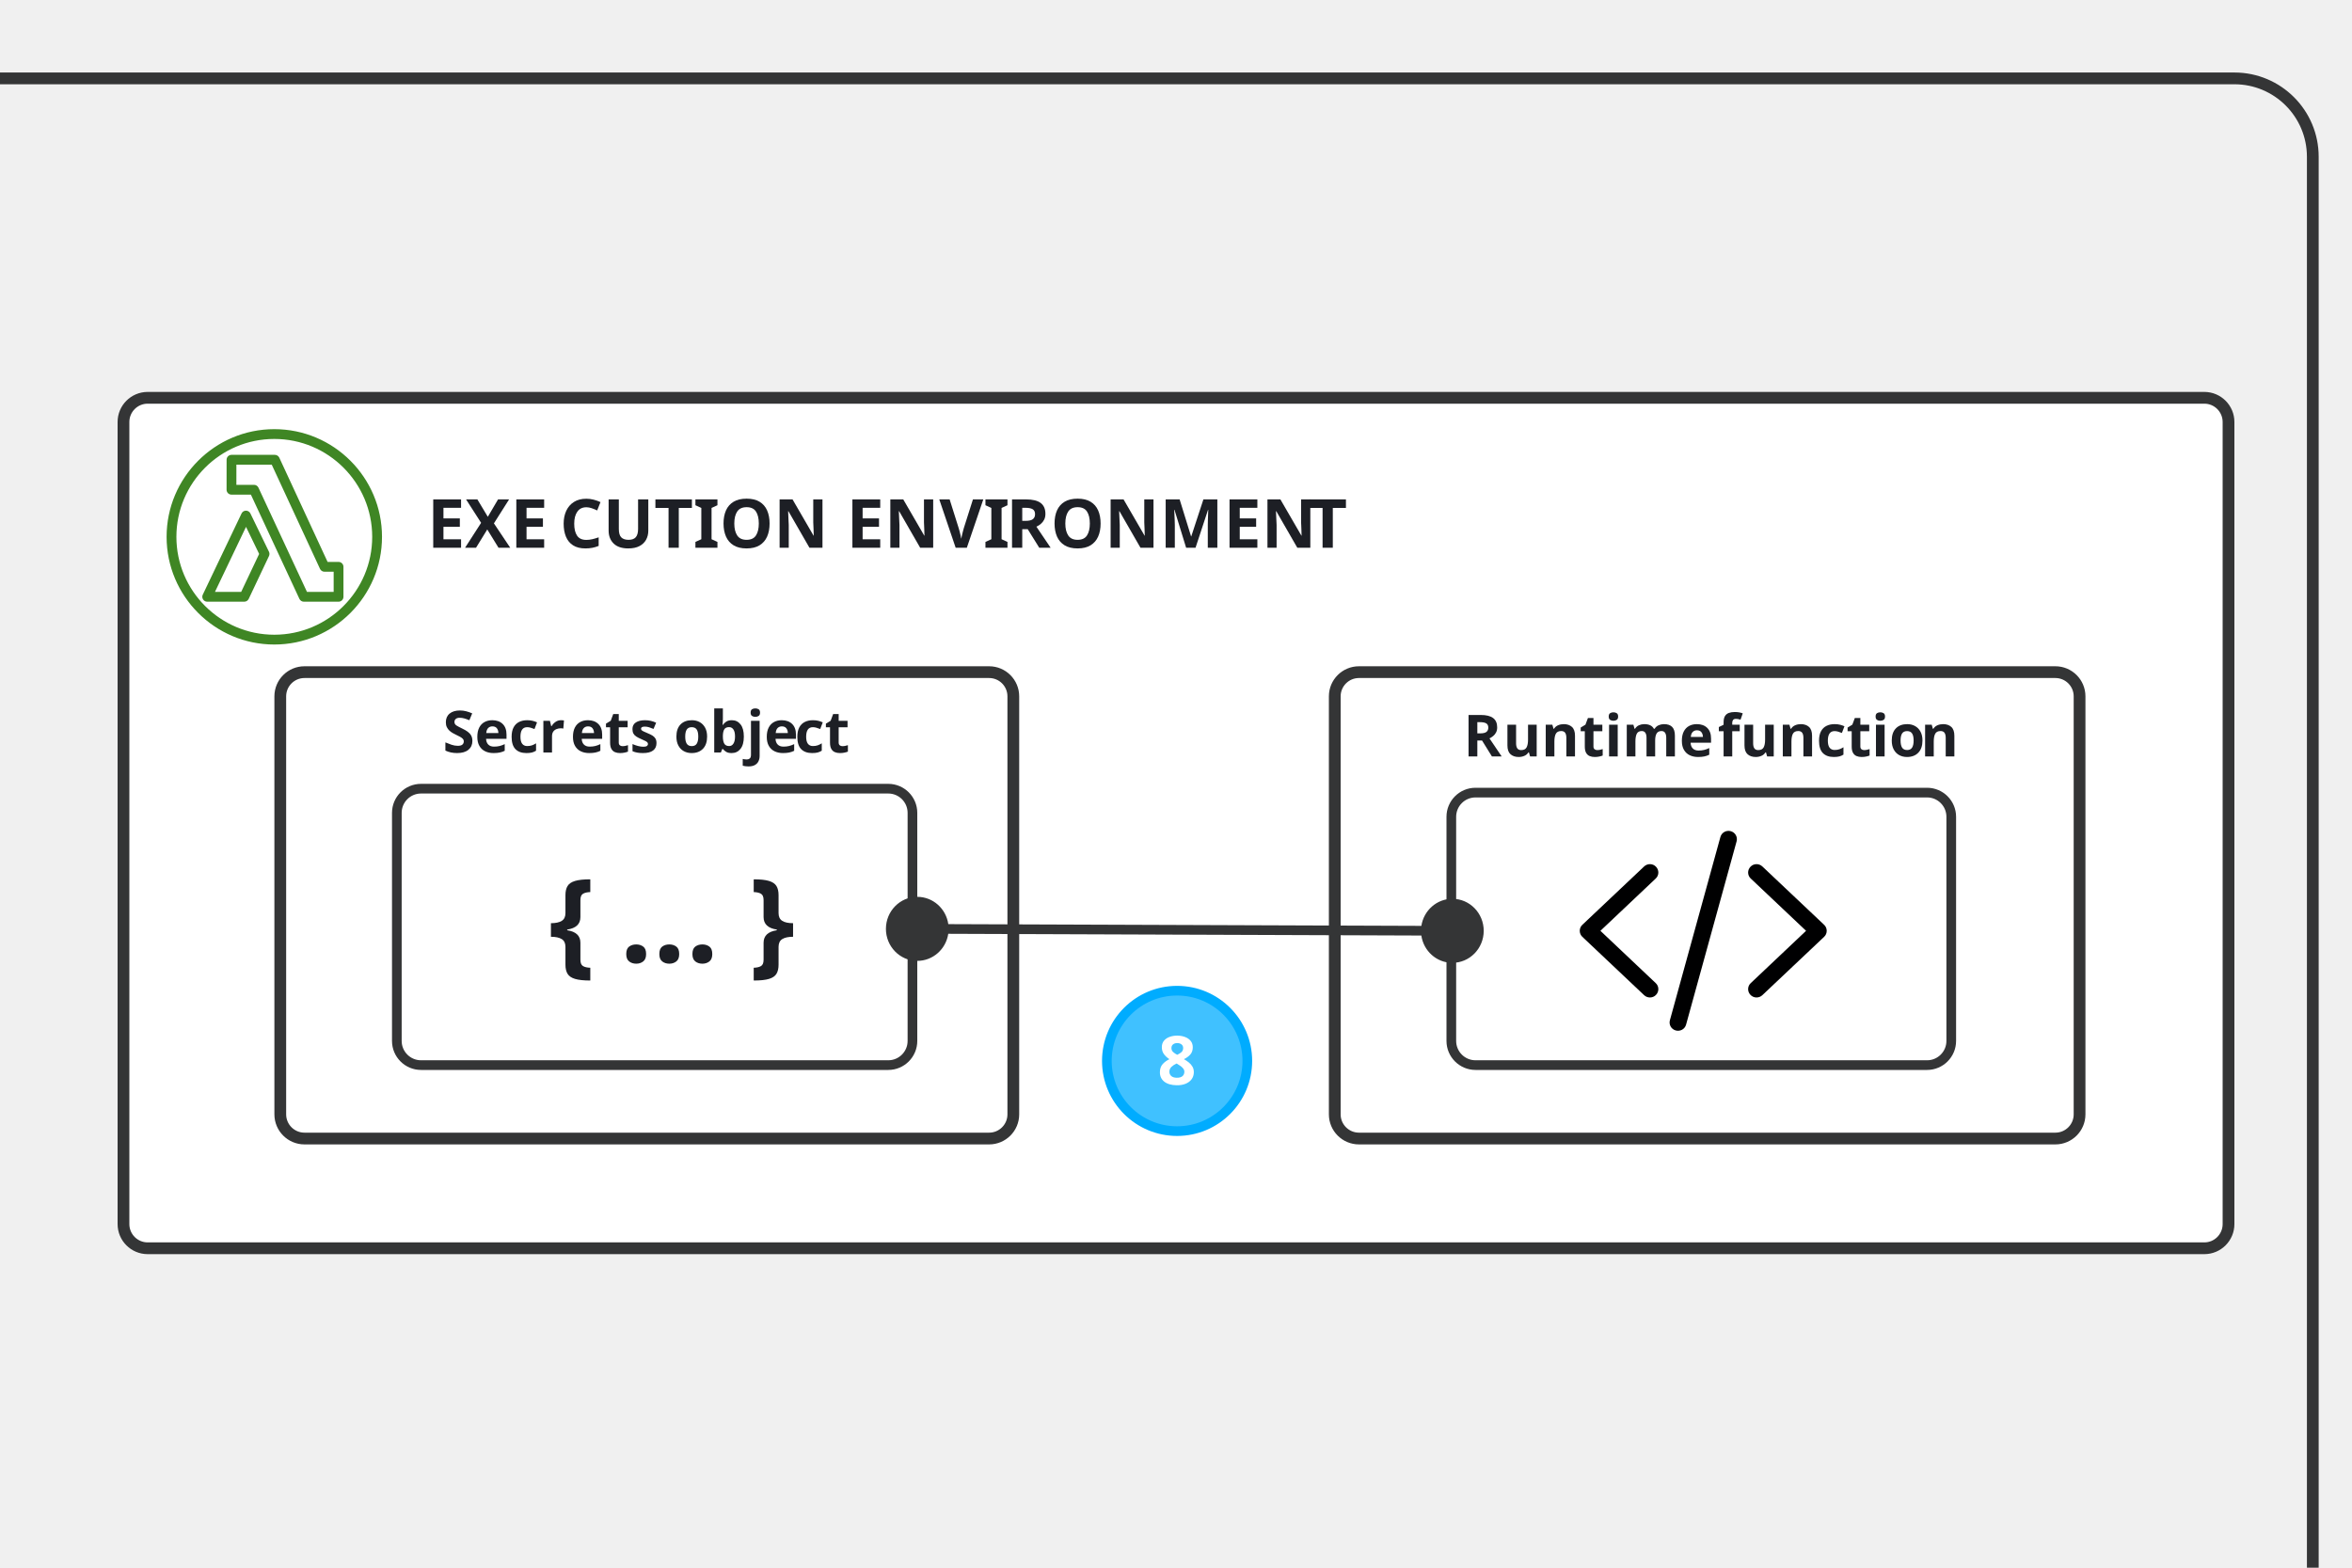
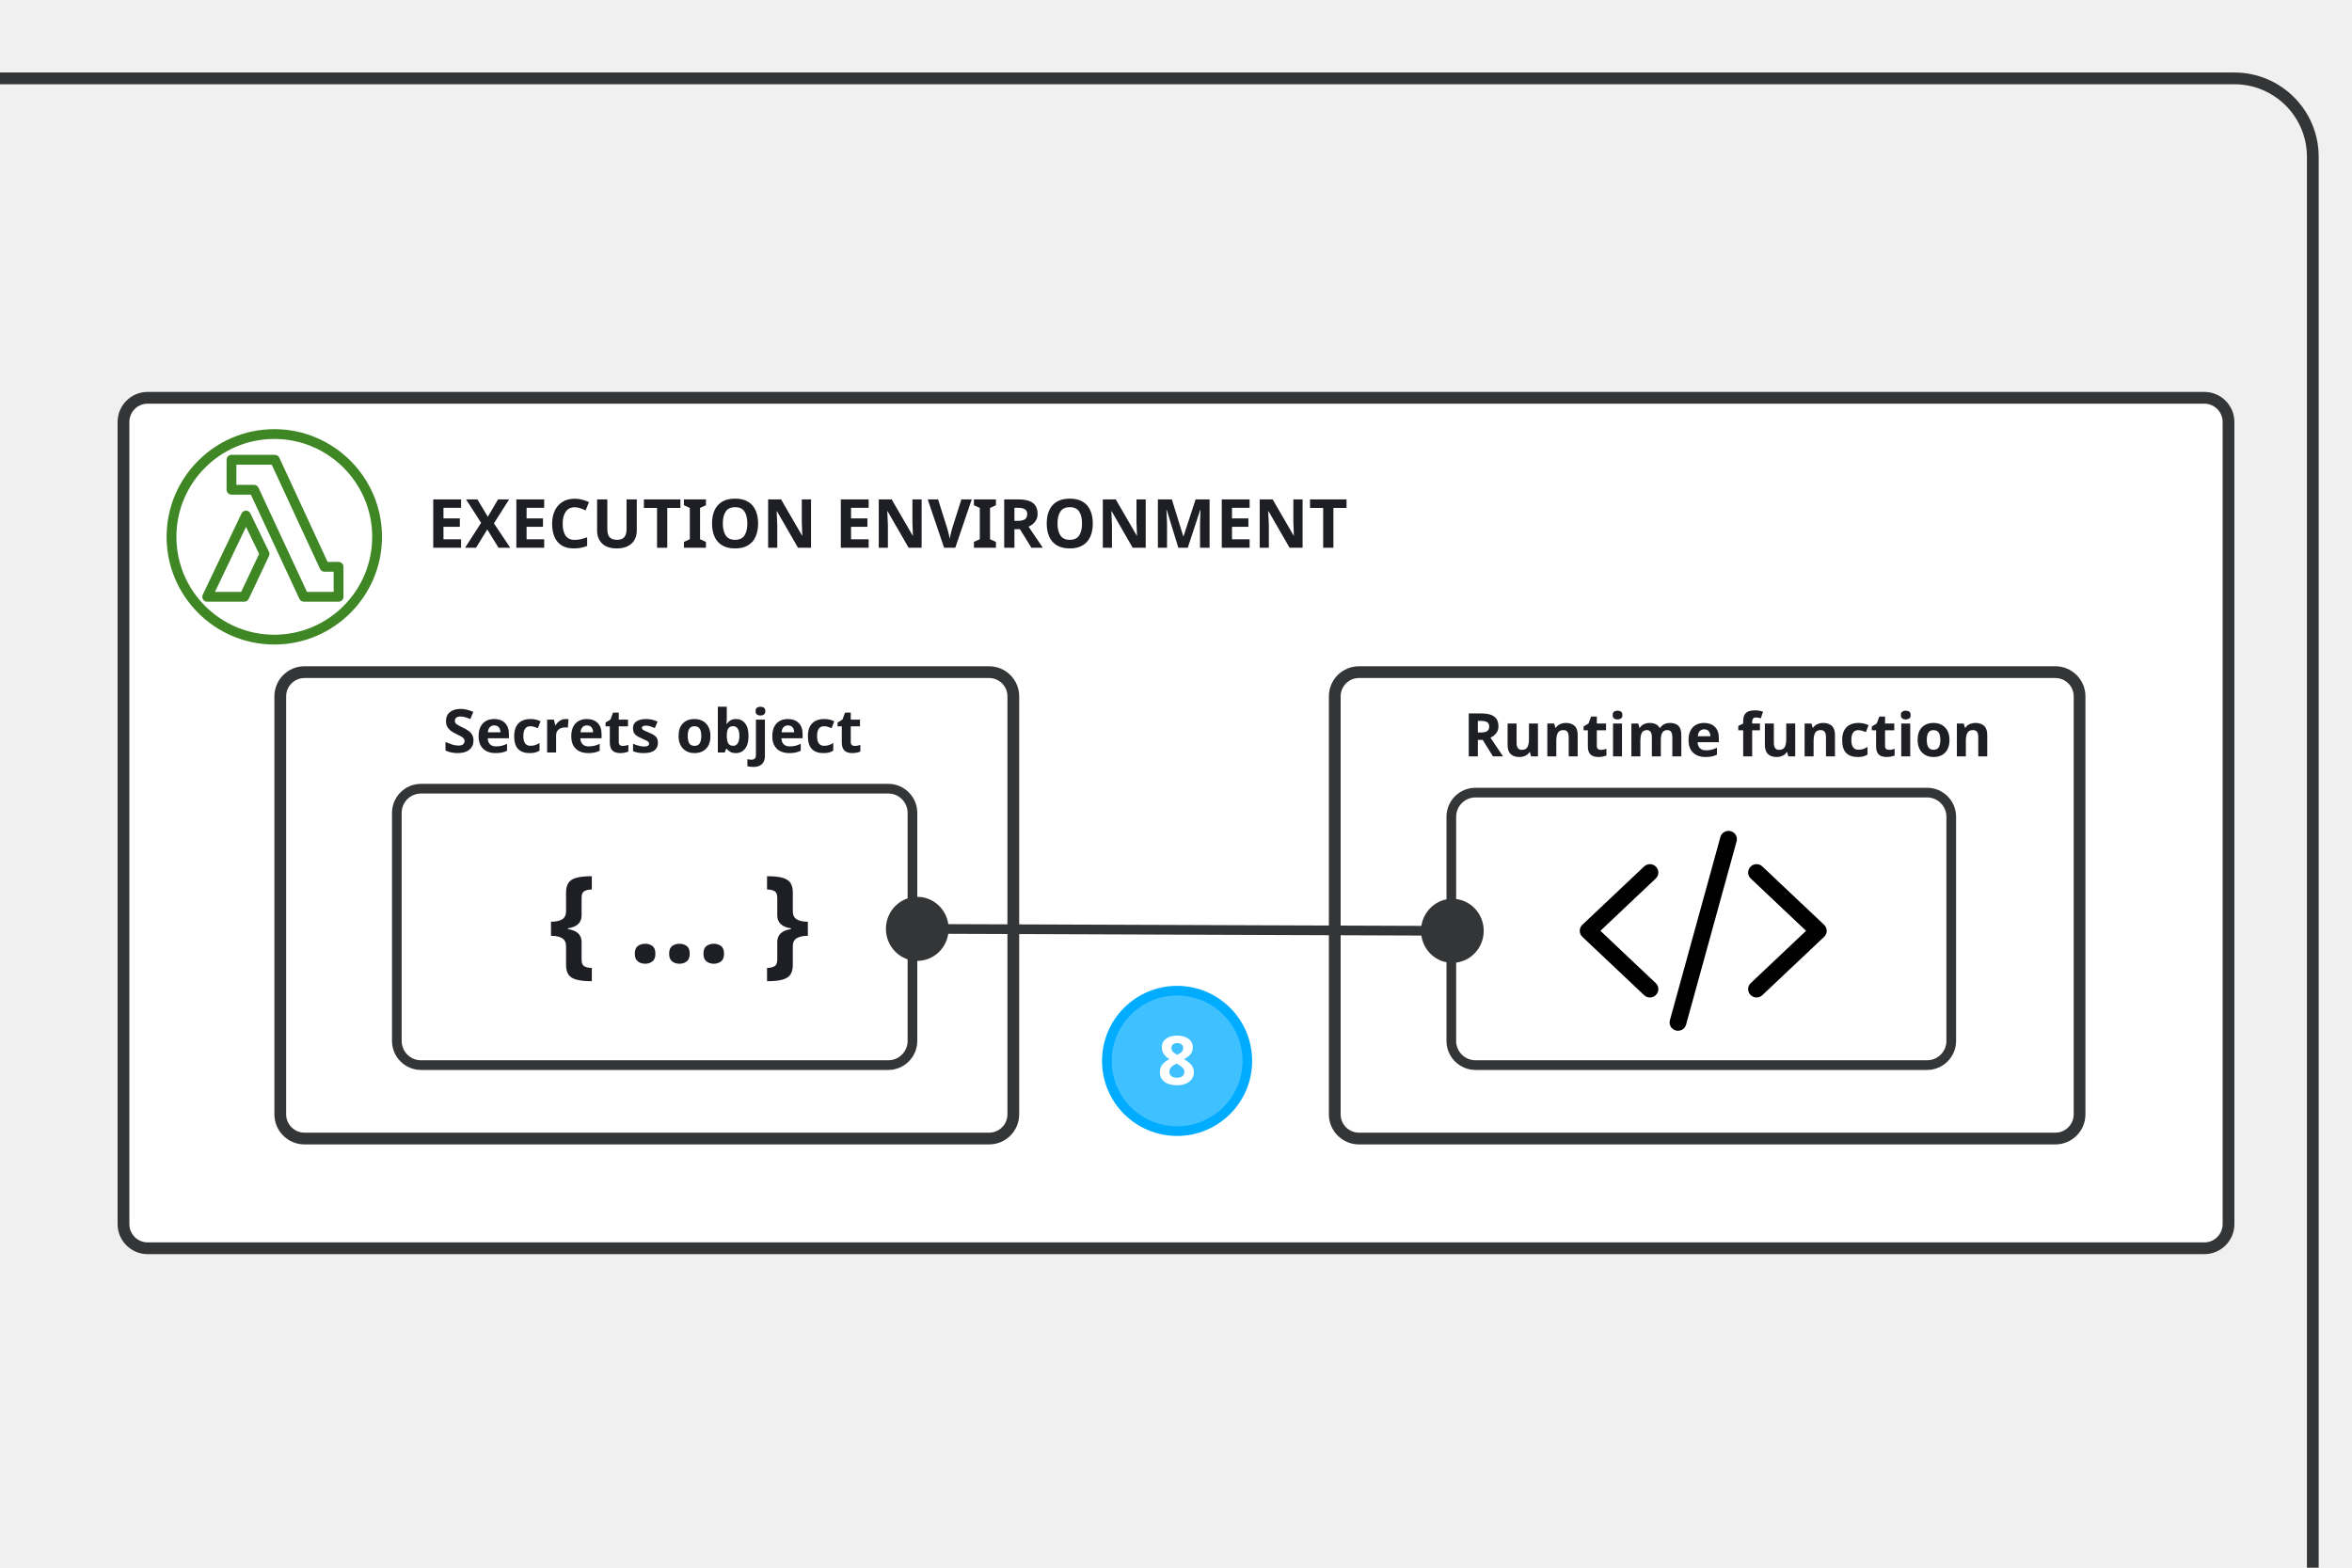
<svg xmlns="http://www.w3.org/2000/svg" width="100%" height="100%" viewBox="0 0 2500 1667" version="1.1" xml:space="preserve" style="fill-rule:evenodd;clip-rule:evenodd;">
  <g id="Basic-Layout">
    <g id="experiment_01">
      <g id="h4">
        <path id="Rectangle" d="M2368.75,448.623c0,-14.188 -11.519,-25.706 -25.707,-25.706l-2186.09,-0c-14.188,-0 -25.707,11.518 -25.707,25.706l0,852.754c0,14.188 11.519,25.706 25.707,25.706l2186.09,0c14.188,0 25.707,-11.518 25.707,-25.706l0,-852.754Z" style="fill:#fff;stroke:#343536;stroke-width:12.5px;" />
        <path id="Rectangle1" d="M1077.08,740.29c0,-14.188 -11.518,-25.707 -25.706,-25.707l-727.754,0c-14.188,0 -25.706,11.519 -25.706,25.707l-0,444.42c-0,14.188 11.518,25.707 25.706,25.707l727.754,-0c14.188,-0 25.706,-11.519 25.706,-25.707l0,-444.42Z" style="fill:none;stroke:#343536;stroke-width:12.5px;" />
        <path id="Rectangle2" d="M2210.42,740.29c-0,-14.188 -11.519,-25.707 -25.707,-25.707l-740.253,0c-14.188,0 -25.707,11.519 -25.707,25.707l0,444.42c0,14.188 11.519,25.707 25.707,25.707l740.253,-0c14.188,-0 25.707,-11.519 25.707,-25.707l-0,-444.42Z" style="fill:none;stroke:#343536;stroke-width:12.5px;" />
        <g id="Group-3">
          <path id="Rectangle3" d="M969.859,864.181c-0,-14.188 -11.519,-25.706 -25.707,-25.706l-496.637,-0c-14.188,-0 -25.707,11.518 -25.707,25.706l-0,242.471c-0,14.188 11.519,25.707 25.707,25.707l496.637,-0c14.188,-0 25.707,-11.519 25.707,-25.707l-0,-242.471Z" style="fill:none;stroke:#343536;stroke-width:10.28px;" />
          <g id="_-----">
-             <text x="583.751px" y="1022.93px" style="font-family:'Gilmer-Bold', 'Gilmer';font-weight:700;font-size:123.392px;fill:#1d1f25;">{ <tspan x="658.627px 746.408px 776.69px " y="1022.93px 1022.93px 1022.93px ">… }</tspan>
-             </text>
+             <text x="583.751px" y="1022.93px" style="font-family:'Gilmer-Bold', 'Gilmer';font-weight:700;font-size:128px;fill:#1d1f25;">{ … }</text>
          </g>
        </g>
        <path id="Rectangle4" d="M2074.03,868.348c0,-14.188 -11.518,-25.707 -25.706,-25.707l-479.971,0c-14.188,0 -25.707,11.519 -25.707,25.707l0,238.304c0,14.188 11.519,25.707 25.707,25.707l479.971,-0c14.188,-0 25.706,-11.519 25.706,-25.707l0,-238.304Z" style="fill:none;stroke:#343536;stroke-width:10.28px;" />
        <g id="Icon-Resource-IoT-Res_IoT_Lambda_Function_48">
          <path id="Amazon-IOT-RESOURCES-Lambda-function_Resource-Icon_light-bg" d="M187.5,570.734c0,-57.385 46.677,-104.067 104.063,-104.067c57.385,-0 104.062,46.682 104.062,104.067c0,57.381 -46.677,104.063 -104.063,104.063c-57.385,-0 -104.062,-46.682 -104.062,-104.063Zm-10.417,0c0,63.125 51.355,114.48 114.48,114.48c63.125,-0 114.479,-51.355 114.479,-114.48c-0,-63.13 -51.354,-114.484 -114.479,-114.484c-63.125,0 -114.48,51.354 -114.48,114.484Zm79.261,58.532l-27.854,-0l33.005,-69.146l13.948,28.786l-19.099,40.36Zm9.797,-83.433c-0.87,-1.791 -2.688,-2.932 -4.683,-2.932l-0.015,0c-2.005,0.005 -3.828,1.156 -4.688,2.964l-41.224,86.364c-0.771,1.615 -0.661,3.511 0.297,5.021c0.953,1.516 2.615,2.432 4.406,2.432l39.407,0c2.015,0 3.843,-1.161 4.708,-2.979l21.578,-45.594c0.672,-1.427 0.667,-3.083 -0.026,-4.505l-19.76,-40.771Zm88.51,83.433l-28.359,-0l-51.573,-110.818c-0.854,-1.833 -2.698,-3.011 -4.724,-3.011l-18.745,0l0.021,-21.453l37.557,0l51.328,110.808c0.854,1.838 2.698,3.02 4.724,3.02l9.771,0l0,21.454Zm-6.443,-31.87l-51.328,-110.807c-0.859,-1.839 -2.698,-3.021 -4.729,-3.021l-46.083,-0c-2.875,-0 -5.203,2.328 -5.209,5.203l-0.031,31.87c0,1.385 0.547,2.708 1.526,3.687c0.974,0.979 2.297,1.526 3.682,1.526l20.641,0l51.573,110.818c0.854,1.833 2.698,3.01 4.719,3.01l36.89,0c2.881,0 5.209,-2.328 5.209,-5.208l-0,-31.87c-0,-2.88 -2.328,-5.208 -5.209,-5.208l-11.651,-0Z" style="fill:#3f8624;" />
        </g>
        <path id="Line" d="M975.125,953.46c16.697,0.061 30.482,12.65 32.849,29.018l502.839,1.847c2.486,-16.353 16.363,-28.843 33.062,-28.781c18.409,0.067 33.277,15.362 33.208,34.161c-0.069,18.8 -15.048,33.985 -33.458,33.918c-16.697,-0.061 -30.482,-12.65 -32.849,-29.018l-502.839,-1.846c-2.486,16.353 -16.363,28.842 -33.062,28.781c-18.409,-0.068 -33.277,-15.363 -33.208,-34.162c0.069,-18.8 15.048,-33.985 33.458,-33.918Z" style="fill:#343536;fill-rule:nonzero;" />
        <g id="Secrets-object">
-           <text x="470.578px" y="800px" style="font-family:'Gilmer-Bold', 'Gilmer';font-weight:700;font-size:61.696px;fill:#1d1f25;">Secr<tspan x="606.235px 642.001px 667.216px " y="800px 800px 800px ">ets</tspan> obje<tspan x="844.728px " y="800px ">c</tspan>t</text>
+           <text x="470.578px" y="800px" style="font-family:'Gilmer-Bold', 'Gilmer';font-weight:700;font-size:64px;fill:#1d1f25;">Secrets object</text>
        </g>
        <g id="Runtime-function">
-           <text x="1555.42px" y="804.167px" style="font-family:'Gilmer-Bold', 'Gilmer';font-weight:700;font-size:61.696px;fill:#1d1f25;">R<tspan x="1597.66px " y="804.167px ">u</tspan>ntime<tspan x="1809.72px 1824.88px 1850.03px " y="804.167px 804.167px 804.167px "> fu</tspan>nctio<tspan x="2041.43px " y="804.167px ">n</tspan>
-           </text>
+           <text x="1555.42px" y="804.167px" style="font-family:'Gilmer-Bold', 'Gilmer';font-weight:700;font-size:64px;fill:#1d1f25;">Runtime function</text>
        </g>
-         <g id="EXECUTION-ENVIRONMEN">
-           <text x="454.015px" y="582.326px" style="font-family:'Gilmer-Heavy', 'Gilmer';font-weight:800;font-size:71.978px;fill:#1d1f25;">EXE<tspan x="594.946px 650.2px " y="582.326px 582.326px ">CU</tspan>TION<tspan x="880.839px " y="582.326px "> </tspan>ENVI<tspan x="1069.23px 1119.15px " y="582.326px 582.326px ">RO</tspan>NMEN<tspan x="1390.39px " y="582.326px ">T</tspan>
-           </text>
+         <g id="EXECUTION-ENVIRONMENT">
+           <text x="454.015px" y="582.326px" style="font-family:'Gilmer-Heavy', 'Gilmer';font-weight:800;font-size:72px;fill:#1d1f25;">EXECUTION ENVIRONMENT</text>
        </g>
        <g id="Code">
          <g id="Union_153">
            <path id="Path" d="M1839.65,883.658c-4.773,-1.299 -9.665,1.417 -10.978,6.14l-53.693,194.847c-1.312,4.723 1.432,9.565 6.205,10.864c4.772,1.299 9.664,-1.417 10.977,-6.141l53.693,-194.846c1.313,-4.724 -1.432,-9.565 -6.204,-10.864Z" style="fill:#000001;fill-rule:nonzero;" />
            <path id="Path1" d="M1860.65,921.446c3.341,-3.543 9.068,-3.661 12.647,-0.236l65.625,61.997c1.79,1.653 2.745,4.015 2.745,6.376c-0,2.362 -0.955,4.724 -2.745,6.377l-65.625,61.997c-3.579,3.424 -9.306,3.306 -12.647,-0.236c-3.461,-3.543 -3.341,-9.211 0.238,-12.518l58.824,-55.62l-58.824,-55.62c-3.579,-3.306 -3.699,-8.974 -0.238,-12.517Z" style="fill:#000001;fill-rule:nonzero;" />
            <path id="Path2" d="M1759.94,933.963c3.58,-3.306 3.699,-8.974 0.239,-12.517c-3.341,-3.543 -9.068,-3.661 -12.648,-0.236l-65.625,61.997c-1.79,1.653 -2.744,4.015 -2.744,6.376c-0,2.362 0.954,4.724 2.744,6.377l65.625,61.997c3.58,3.424 9.307,3.306 12.648,-0.236c3.46,-3.543 3.341,-9.211 -0.239,-12.518l-58.824,-55.62l58.824,-55.62Z" style="fill:#000001;fill-rule:nonzero;" />
          </g>
        </g>
        <g id="Group-4">
          <circle id="Oval" cx="1251.16" cy="1127.89" r="74.643" style="fill:#00acff;fill-opacity:0.75;stroke:#00acff;stroke-width:10.28px;" />
          <g id="_8">
            <g transform="matrix(0.999848,0.0174524,-0.0174524,0.999848,20.3046,-21.2935)">
-               <text x="1230.15px" y="1152.69px" style="font-family:'Gilmer-Heavy', 'Gilmer';font-weight:800;font-size:71.978px;fill:#fff;">8</text>
+               <text x="1230.15px" y="1152.69px" style="font-family:'Gilmer-Heavy', 'Gilmer';font-weight:800;font-size:72px;fill:#fff;">8</text>
            </g>
          </g>
        </g>
        <path id="Path-9" d="M0,83.333l2375,0c46.024,0 83.333,37.31 83.333,83.334l0,1500" style="fill:none;stroke:#343536;stroke-width:12.5px;" />
      </g>
    </g>
  </g>
</svg>
